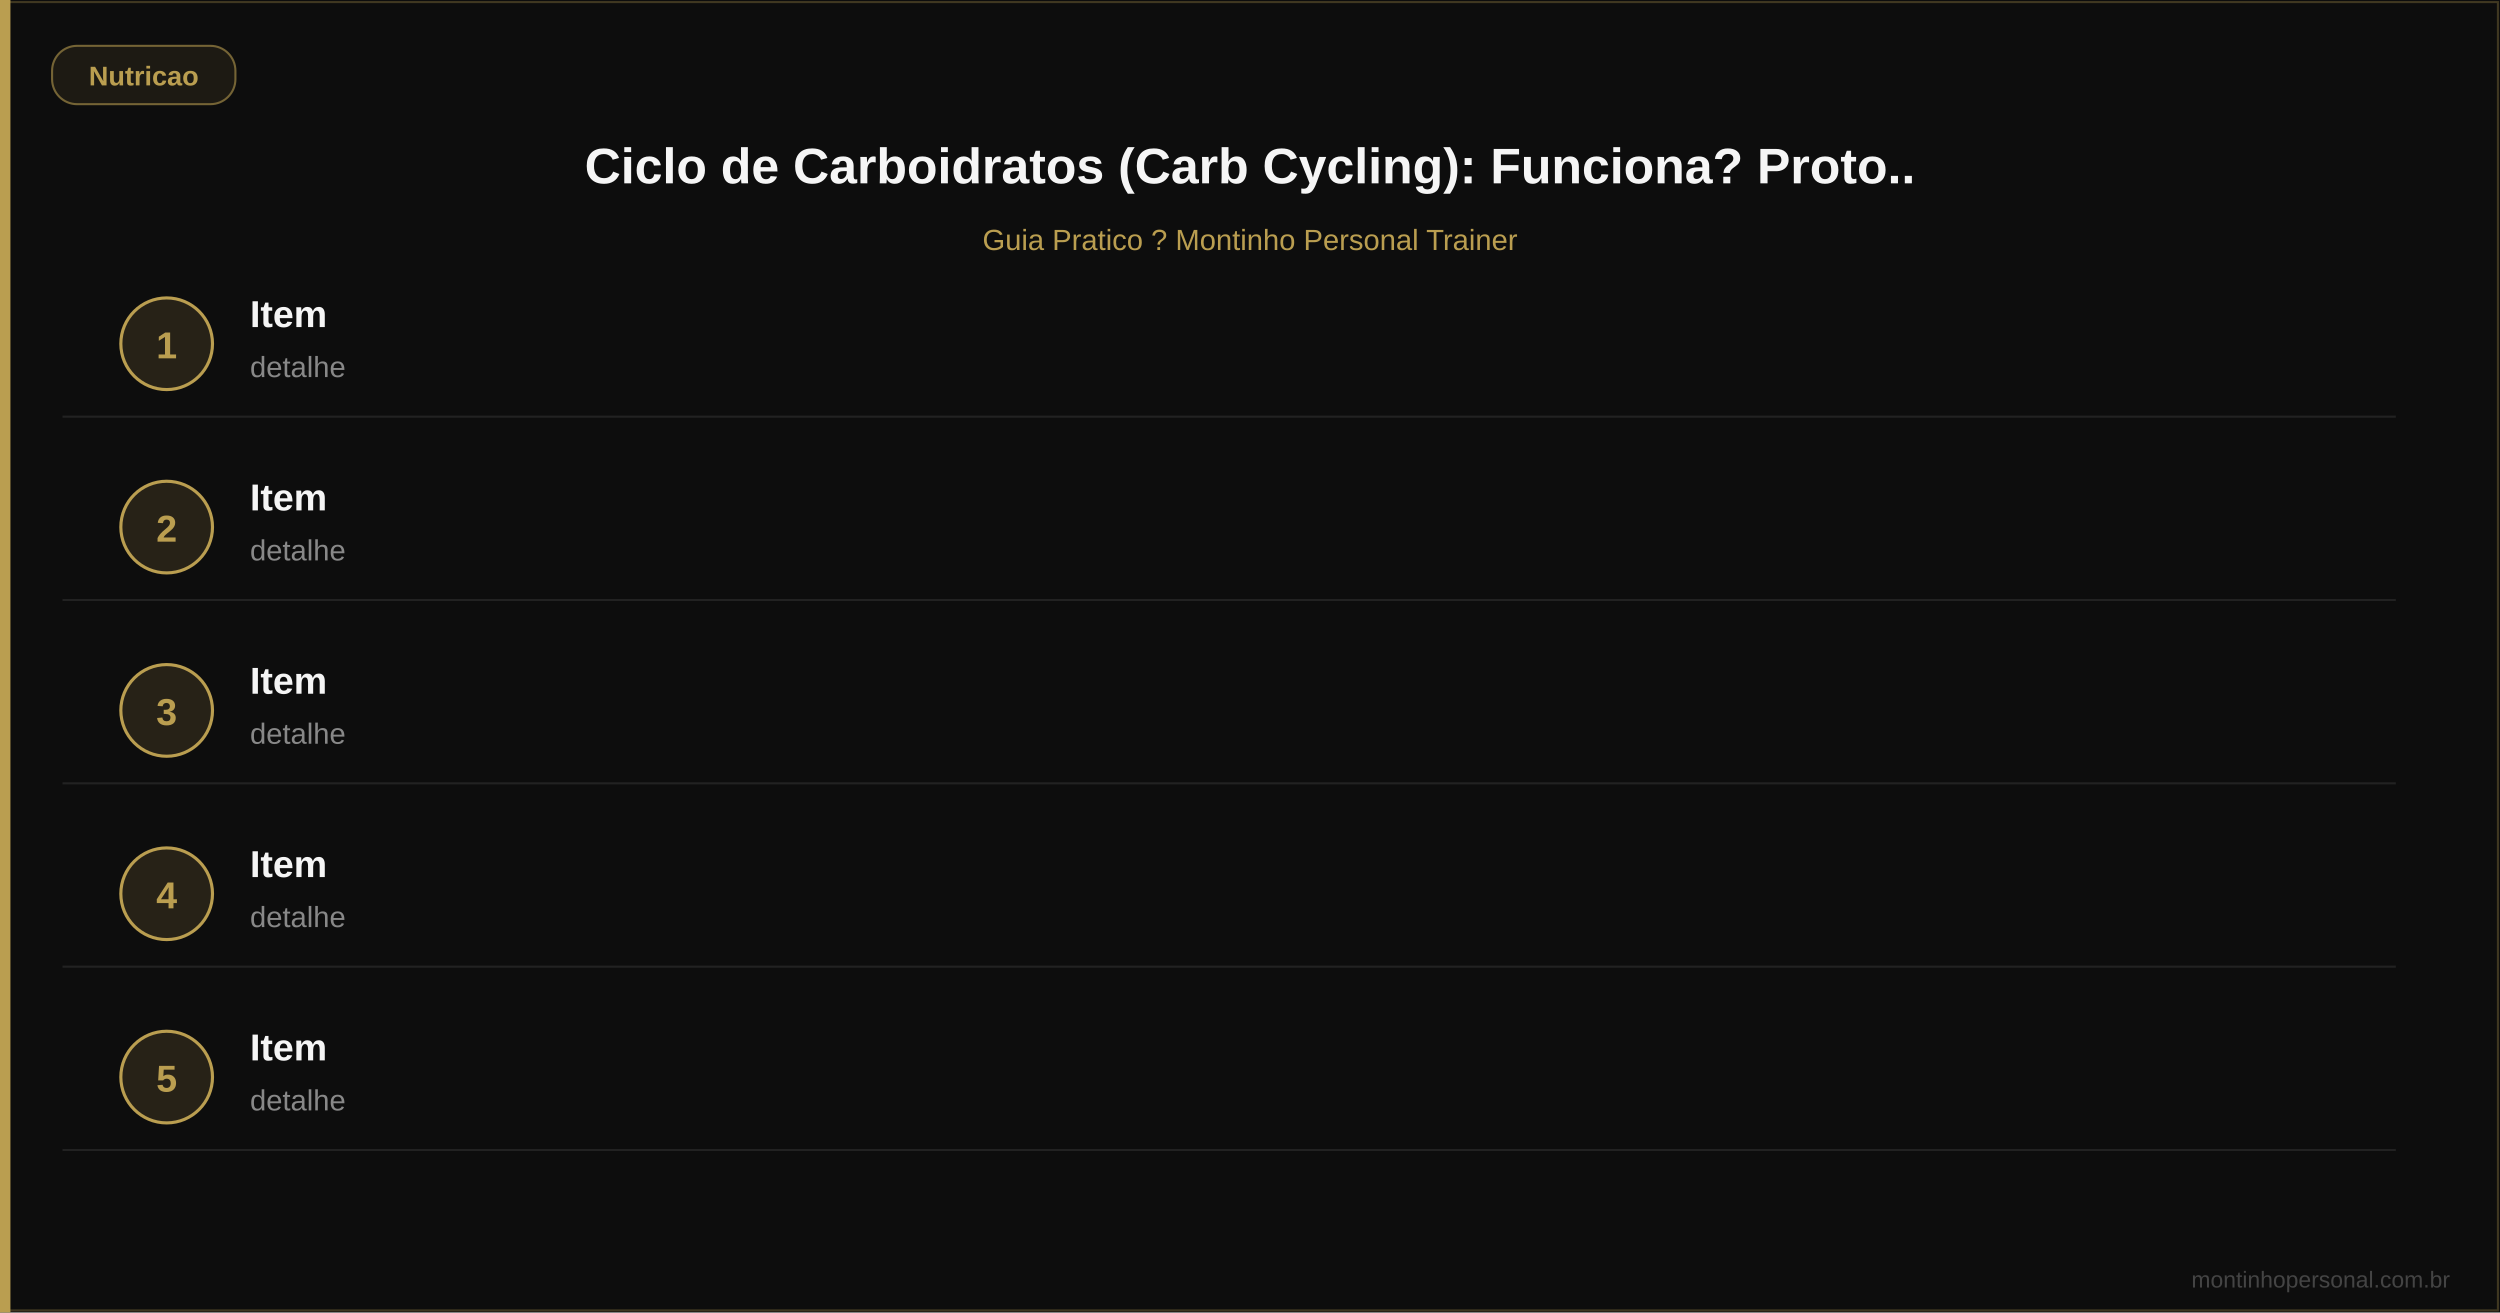
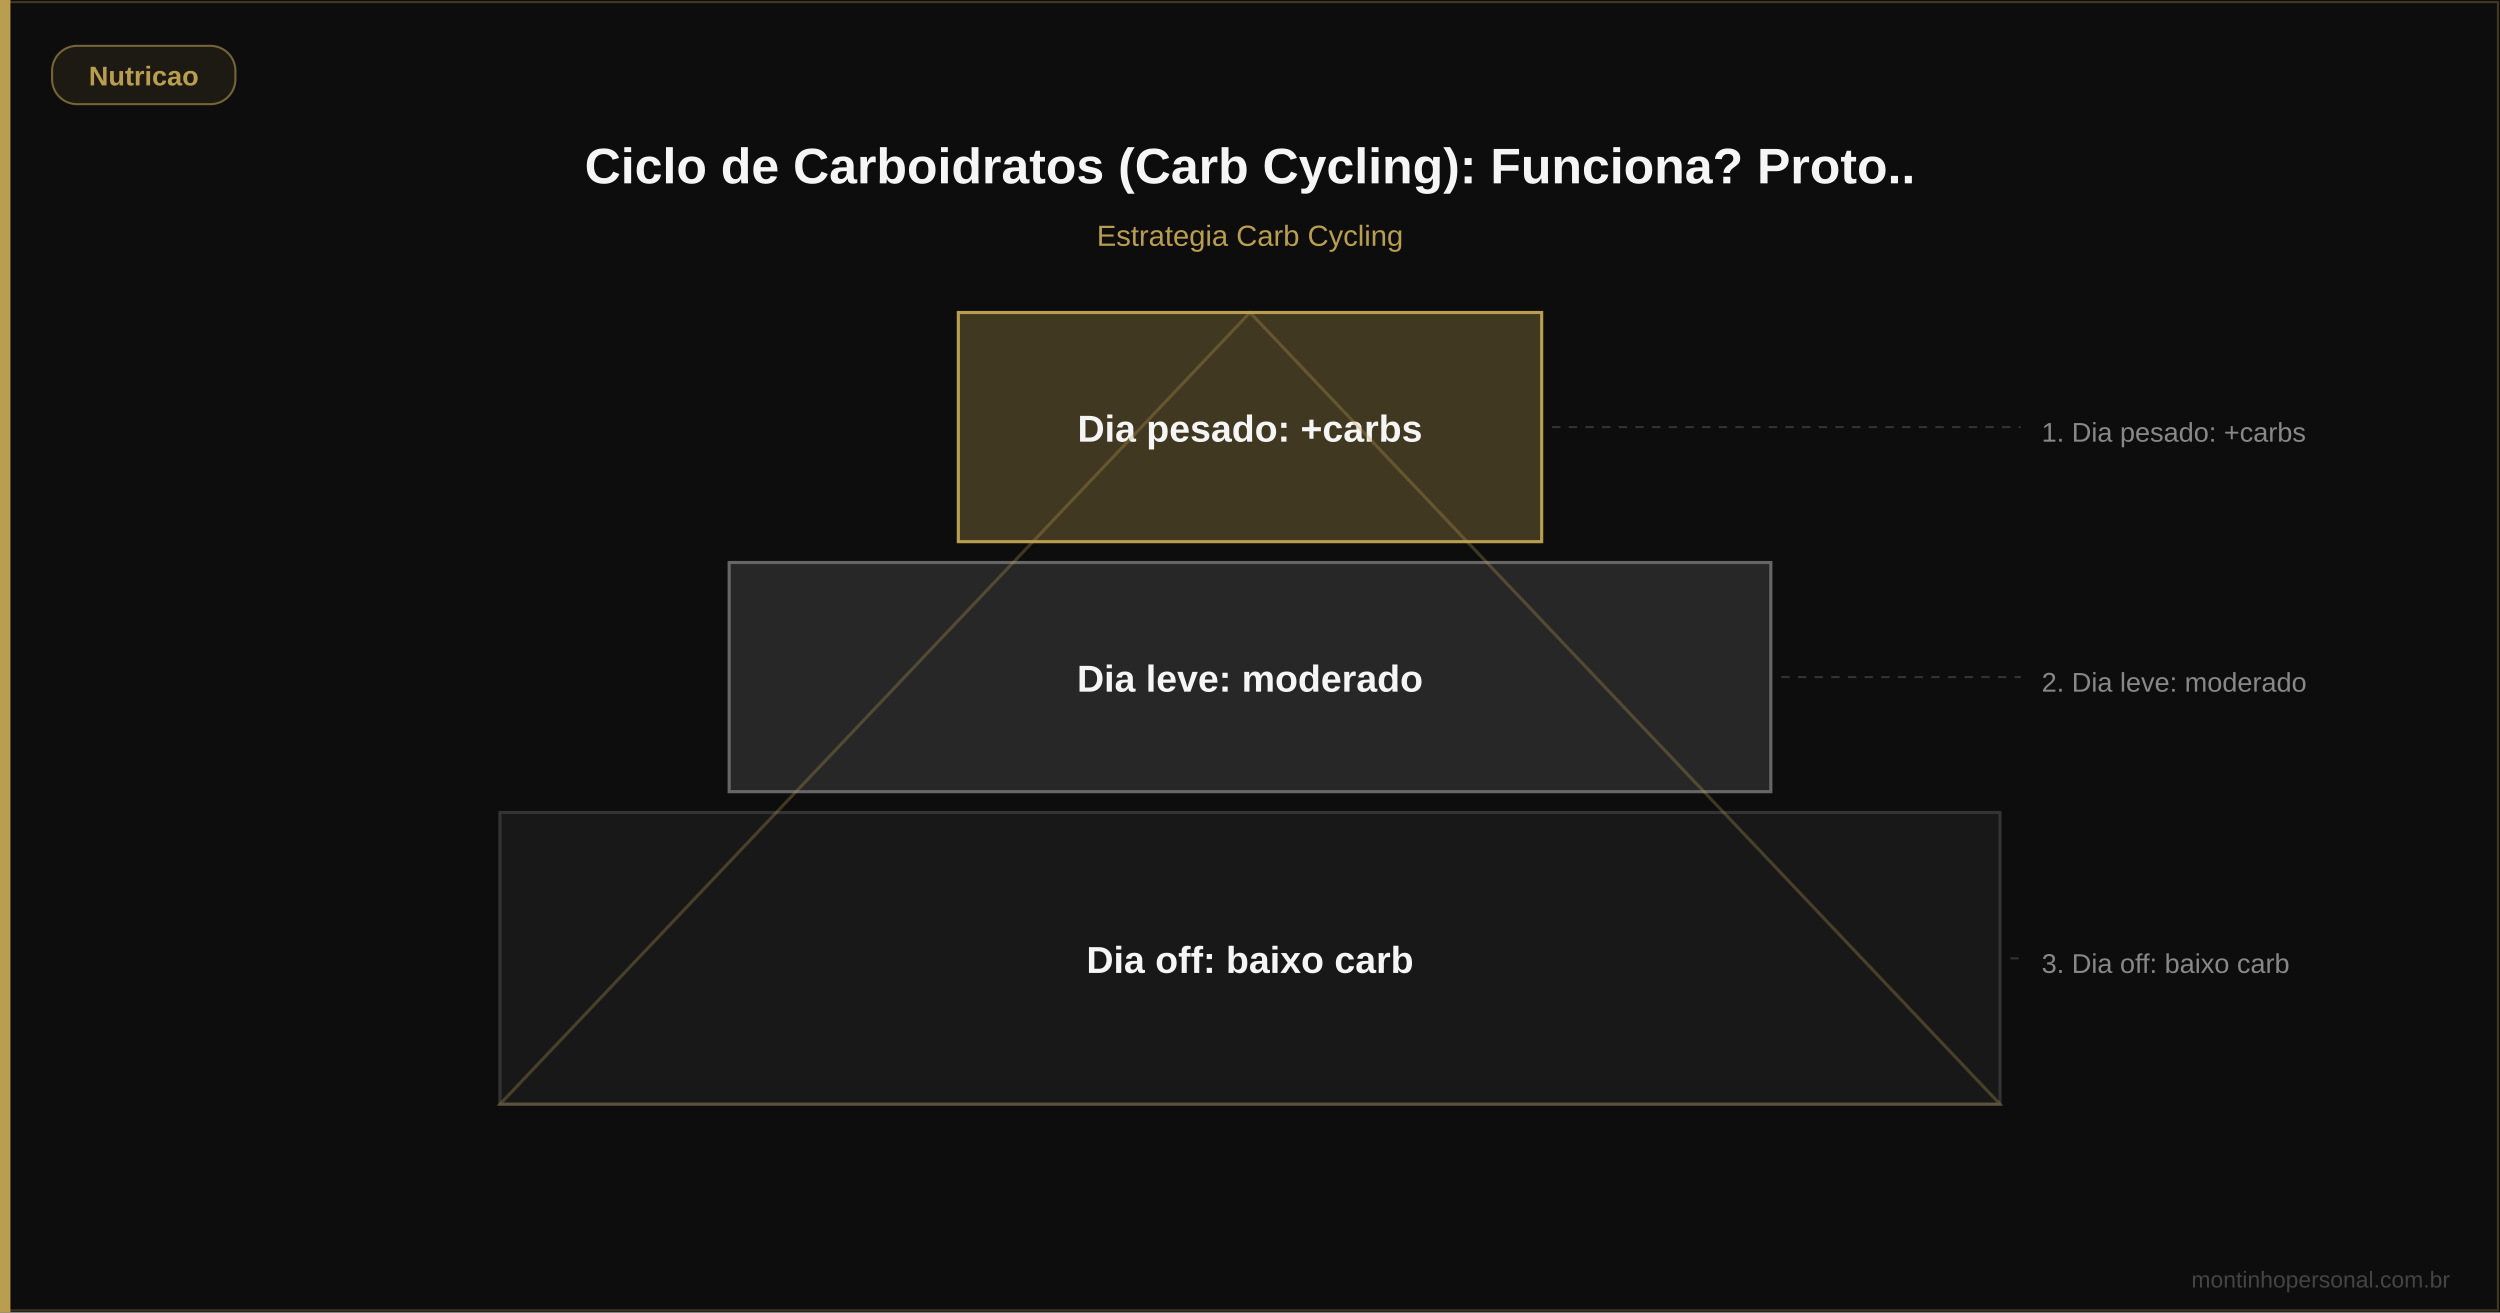
<svg xmlns="http://www.w3.org/2000/svg" viewBox="0 0 1200 630" width="1200" height="630" role="img" aria-label="Ciclo de Carboidratos (Carb Cycling): Funciona? Protocolo Completo">
  <rect width="1200" height="630" fill="#0d0d0d" />
  <rect x="0" y="0" width="5" height="630" fill="#BA9E50" />
  <rect x="1" y="1" width="1198" height="628" fill="none" stroke="#BA9E50" stroke-width="1" opacity="0.3" />
  <rect x="25" y="22" width="88" height="28" rx="12" fill="#BA9E50" fill-opacity="0.15" stroke="#BA9E50" stroke-width="1" opacity="0.6" />
  <text x="69" y="41" font-family="Arial,sans-serif" font-size="13" fill="#BA9E50" text-anchor="middle" font-weight="600">Nutricao</text>
  <text x="600" y="88" font-family="Arial,sans-serif" font-size="24" fill="#F5F5F5" text-anchor="middle" font-weight="bold">Ciclo de Carboidratos (Carb Cycling): Funciona? Proto..</text>
-   <text x="600" y="120" font-family="Arial,sans-serif" font-size="14" fill="#BA9E50" text-anchor="middle">Guia Pratico ? Montinho Personal Trainer</text>
-   <circle cx="80" cy="165" r="22" fill="#BA9E50" fill-opacity="0.15" stroke="#BA9E50" stroke-width="1.5" />
-   <text x="80" y="172" font-family="Arial,sans-serif" font-size="18" fill="#BA9E50" text-anchor="middle" font-weight="bold">1</text>
-   <text x="120" y="157" font-family="Arial,sans-serif" font-size="18" fill="#F5F5F5" font-weight="bold">Item</text>
-   <text x="120" y="181" font-family="Arial,sans-serif" font-size="14" fill="#888888">detalhe</text>
-   <line x1="30" y1="200" x2="1150" y2="200" stroke="#222" stroke-width="1" />
-   <circle cx="80" cy="253" r="22" fill="#BA9E50" fill-opacity="0.15" stroke="#BA9E50" stroke-width="1.5" />
-   <text x="80" y="260" font-family="Arial,sans-serif" font-size="18" fill="#BA9E50" text-anchor="middle" font-weight="bold">2</text>
-   <text x="120" y="245" font-family="Arial,sans-serif" font-size="18" fill="#F5F5F5" font-weight="bold">Item</text>
-   <text x="120" y="269" font-family="Arial,sans-serif" font-size="14" fill="#888888">detalhe</text>
-   <line x1="30" y1="288" x2="1150" y2="288" stroke="#222" stroke-width="1" />
-   <circle cx="80" cy="341" r="22" fill="#BA9E50" fill-opacity="0.15" stroke="#BA9E50" stroke-width="1.5" />
-   <text x="80" y="348" font-family="Arial,sans-serif" font-size="18" fill="#BA9E50" text-anchor="middle" font-weight="bold">3</text>
-   <text x="120" y="333" font-family="Arial,sans-serif" font-size="18" fill="#F5F5F5" font-weight="bold">Item</text>
-   <text x="120" y="357" font-family="Arial,sans-serif" font-size="14" fill="#888888">detalhe</text>
-   <line x1="30" y1="376" x2="1150" y2="376" stroke="#222" stroke-width="1" />
-   <circle cx="80" cy="429" r="22" fill="#BA9E50" fill-opacity="0.15" stroke="#BA9E50" stroke-width="1.5" />
-   <text x="80" y="436" font-family="Arial,sans-serif" font-size="18" fill="#BA9E50" text-anchor="middle" font-weight="bold">4</text>
-   <text x="120" y="421" font-family="Arial,sans-serif" font-size="18" fill="#F5F5F5" font-weight="bold">Item</text>
-   <text x="120" y="445" font-family="Arial,sans-serif" font-size="14" fill="#888888">detalhe</text>
-   <line x1="30" y1="464" x2="1150" y2="464" stroke="#222" stroke-width="1" />
-   <circle cx="80" cy="517" r="22" fill="#BA9E50" fill-opacity="0.15" stroke="#BA9E50" stroke-width="1.5" />
-   <text x="80" y="524" font-family="Arial,sans-serif" font-size="18" fill="#BA9E50" text-anchor="middle" font-weight="bold">5</text>
-   <text x="120" y="509" font-family="Arial,sans-serif" font-size="18" fill="#F5F5F5" font-weight="bold">Item</text>
-   <text x="120" y="533" font-family="Arial,sans-serif" font-size="14" fill="#888888">detalhe</text>
-   <line x1="30" y1="552" x2="1150" y2="552" stroke="#222" stroke-width="1" />
+   <text x="600" y="118" font-family="Arial,sans-serif" font-size="14" fill="#BA9E50" text-anchor="middle">Estrategia Carb Cycling</text>
+   <polygon points="460,150 740,150 740,260 460,260" fill="#BA9E50" fill-opacity="0.3" stroke="#BA9E50" stroke-width="1.5" />
+   <text x="600" y="212" font-family="Arial,sans-serif" font-size="18" fill="#F5F5F5" text-anchor="middle" font-weight="600">Dia pesado: +carbs</text>
+   <text x="980" y="212" font-family="Arial,sans-serif" font-size="13" fill="#888888">1. Dia pesado: +carbs</text>
+   <line x1="745" y1="205" x2="970" y2="205" stroke="#333" stroke-width="1" stroke-dasharray="4,4" />
+   <polygon points="350,270 850,270 850,380 350,380" fill="#666" fill-opacity="0.3" stroke="#666" stroke-width="1.5" />
+   <text x="600" y="332" font-family="Arial,sans-serif" font-size="18" fill="#F5F5F5" text-anchor="middle" font-weight="600">Dia leve: moderado</text>
+   <text x="980" y="332" font-family="Arial,sans-serif" font-size="13" fill="#888888">2. Dia leve: moderado</text>
+   <line x1="855" y1="325" x2="970" y2="325" stroke="#333" stroke-width="1" stroke-dasharray="4,4" />
+   <polygon points="240,390 960,390 960,530 240,530" fill="#333" fill-opacity="0.3" stroke="#333" stroke-width="1.5" />
+   <text x="600" y="467" font-family="Arial,sans-serif" font-size="18" fill="#F5F5F5" text-anchor="middle" font-weight="600">Dia off: baixo carb</text>
+   <text x="980" y="467" font-family="Arial,sans-serif" font-size="13" fill="#888888">3. Dia off: baixo carb</text>
+   <line x1="965" y1="460" x2="970" y2="460" stroke="#333" stroke-width="1" stroke-dasharray="4,4" />
+   <polygon points="600,150 240,530 960,530" fill="none" stroke="#BA9E50" stroke-width="1.5" stroke-opacity="0.3" />
  <text x="1176" y="618" font-family="Arial,sans-serif" font-size="11" fill="#444" text-anchor="end">montinhopersonal.com.br</text>
</svg>
